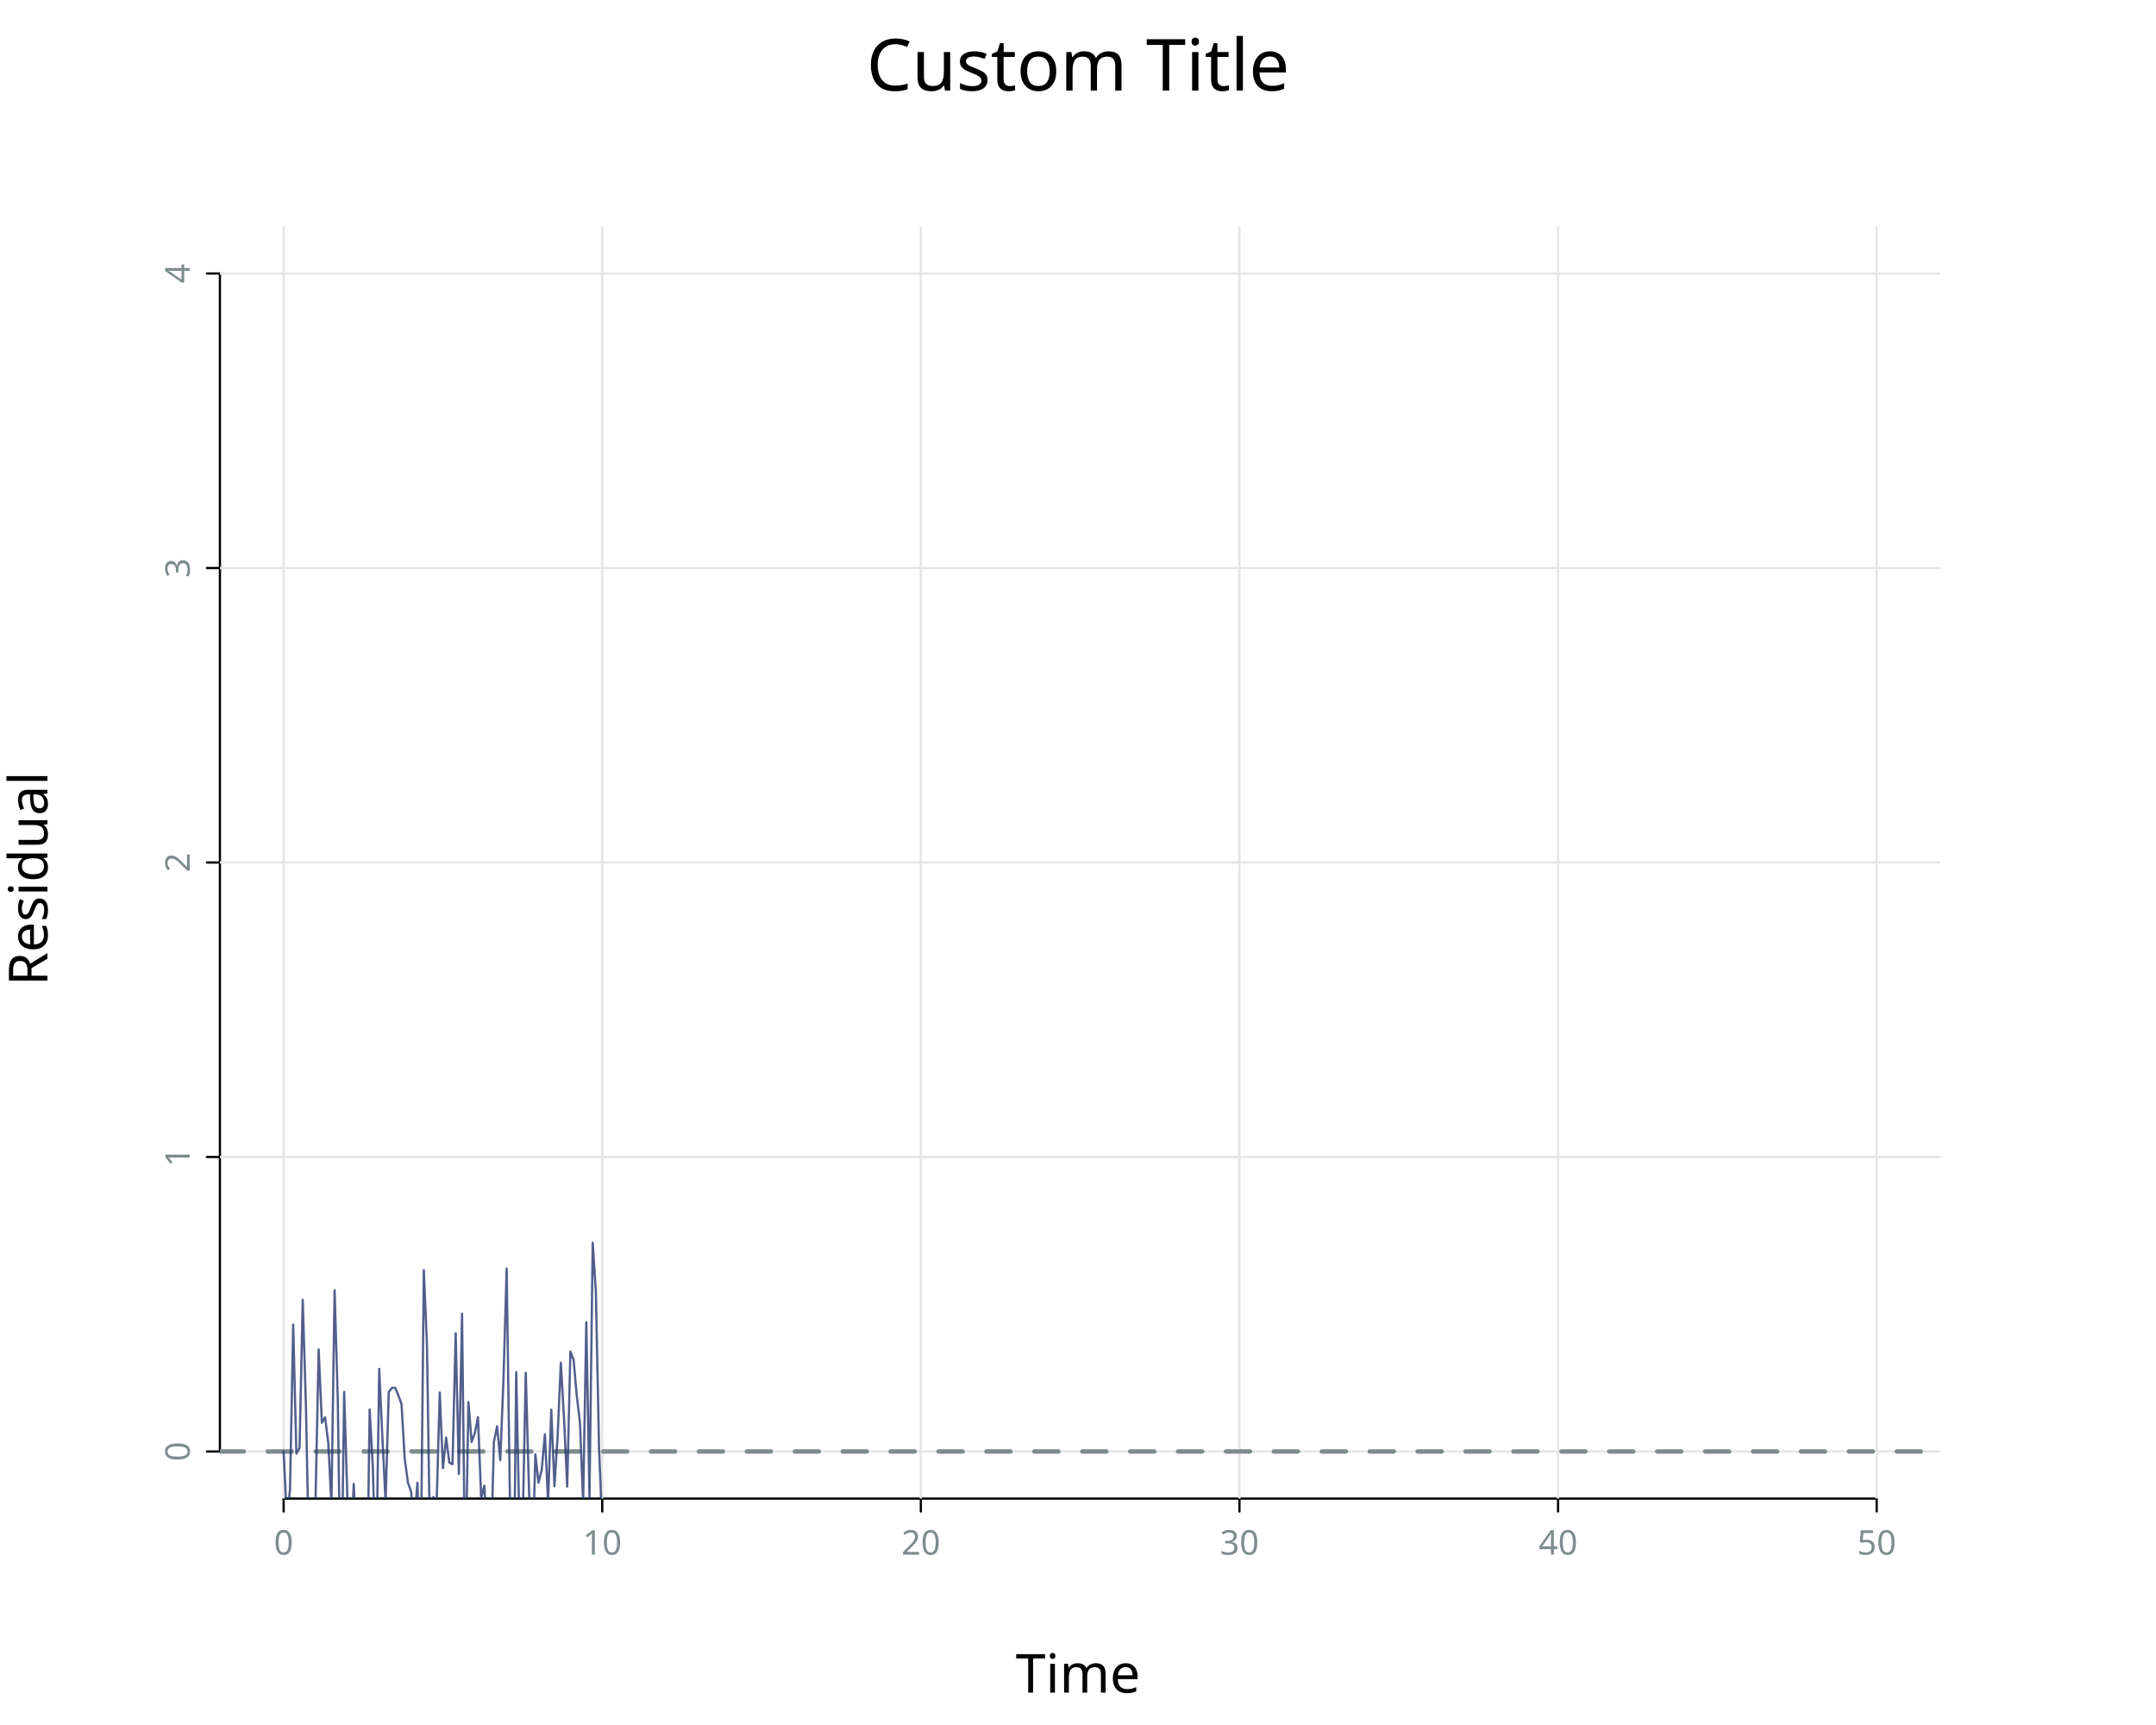
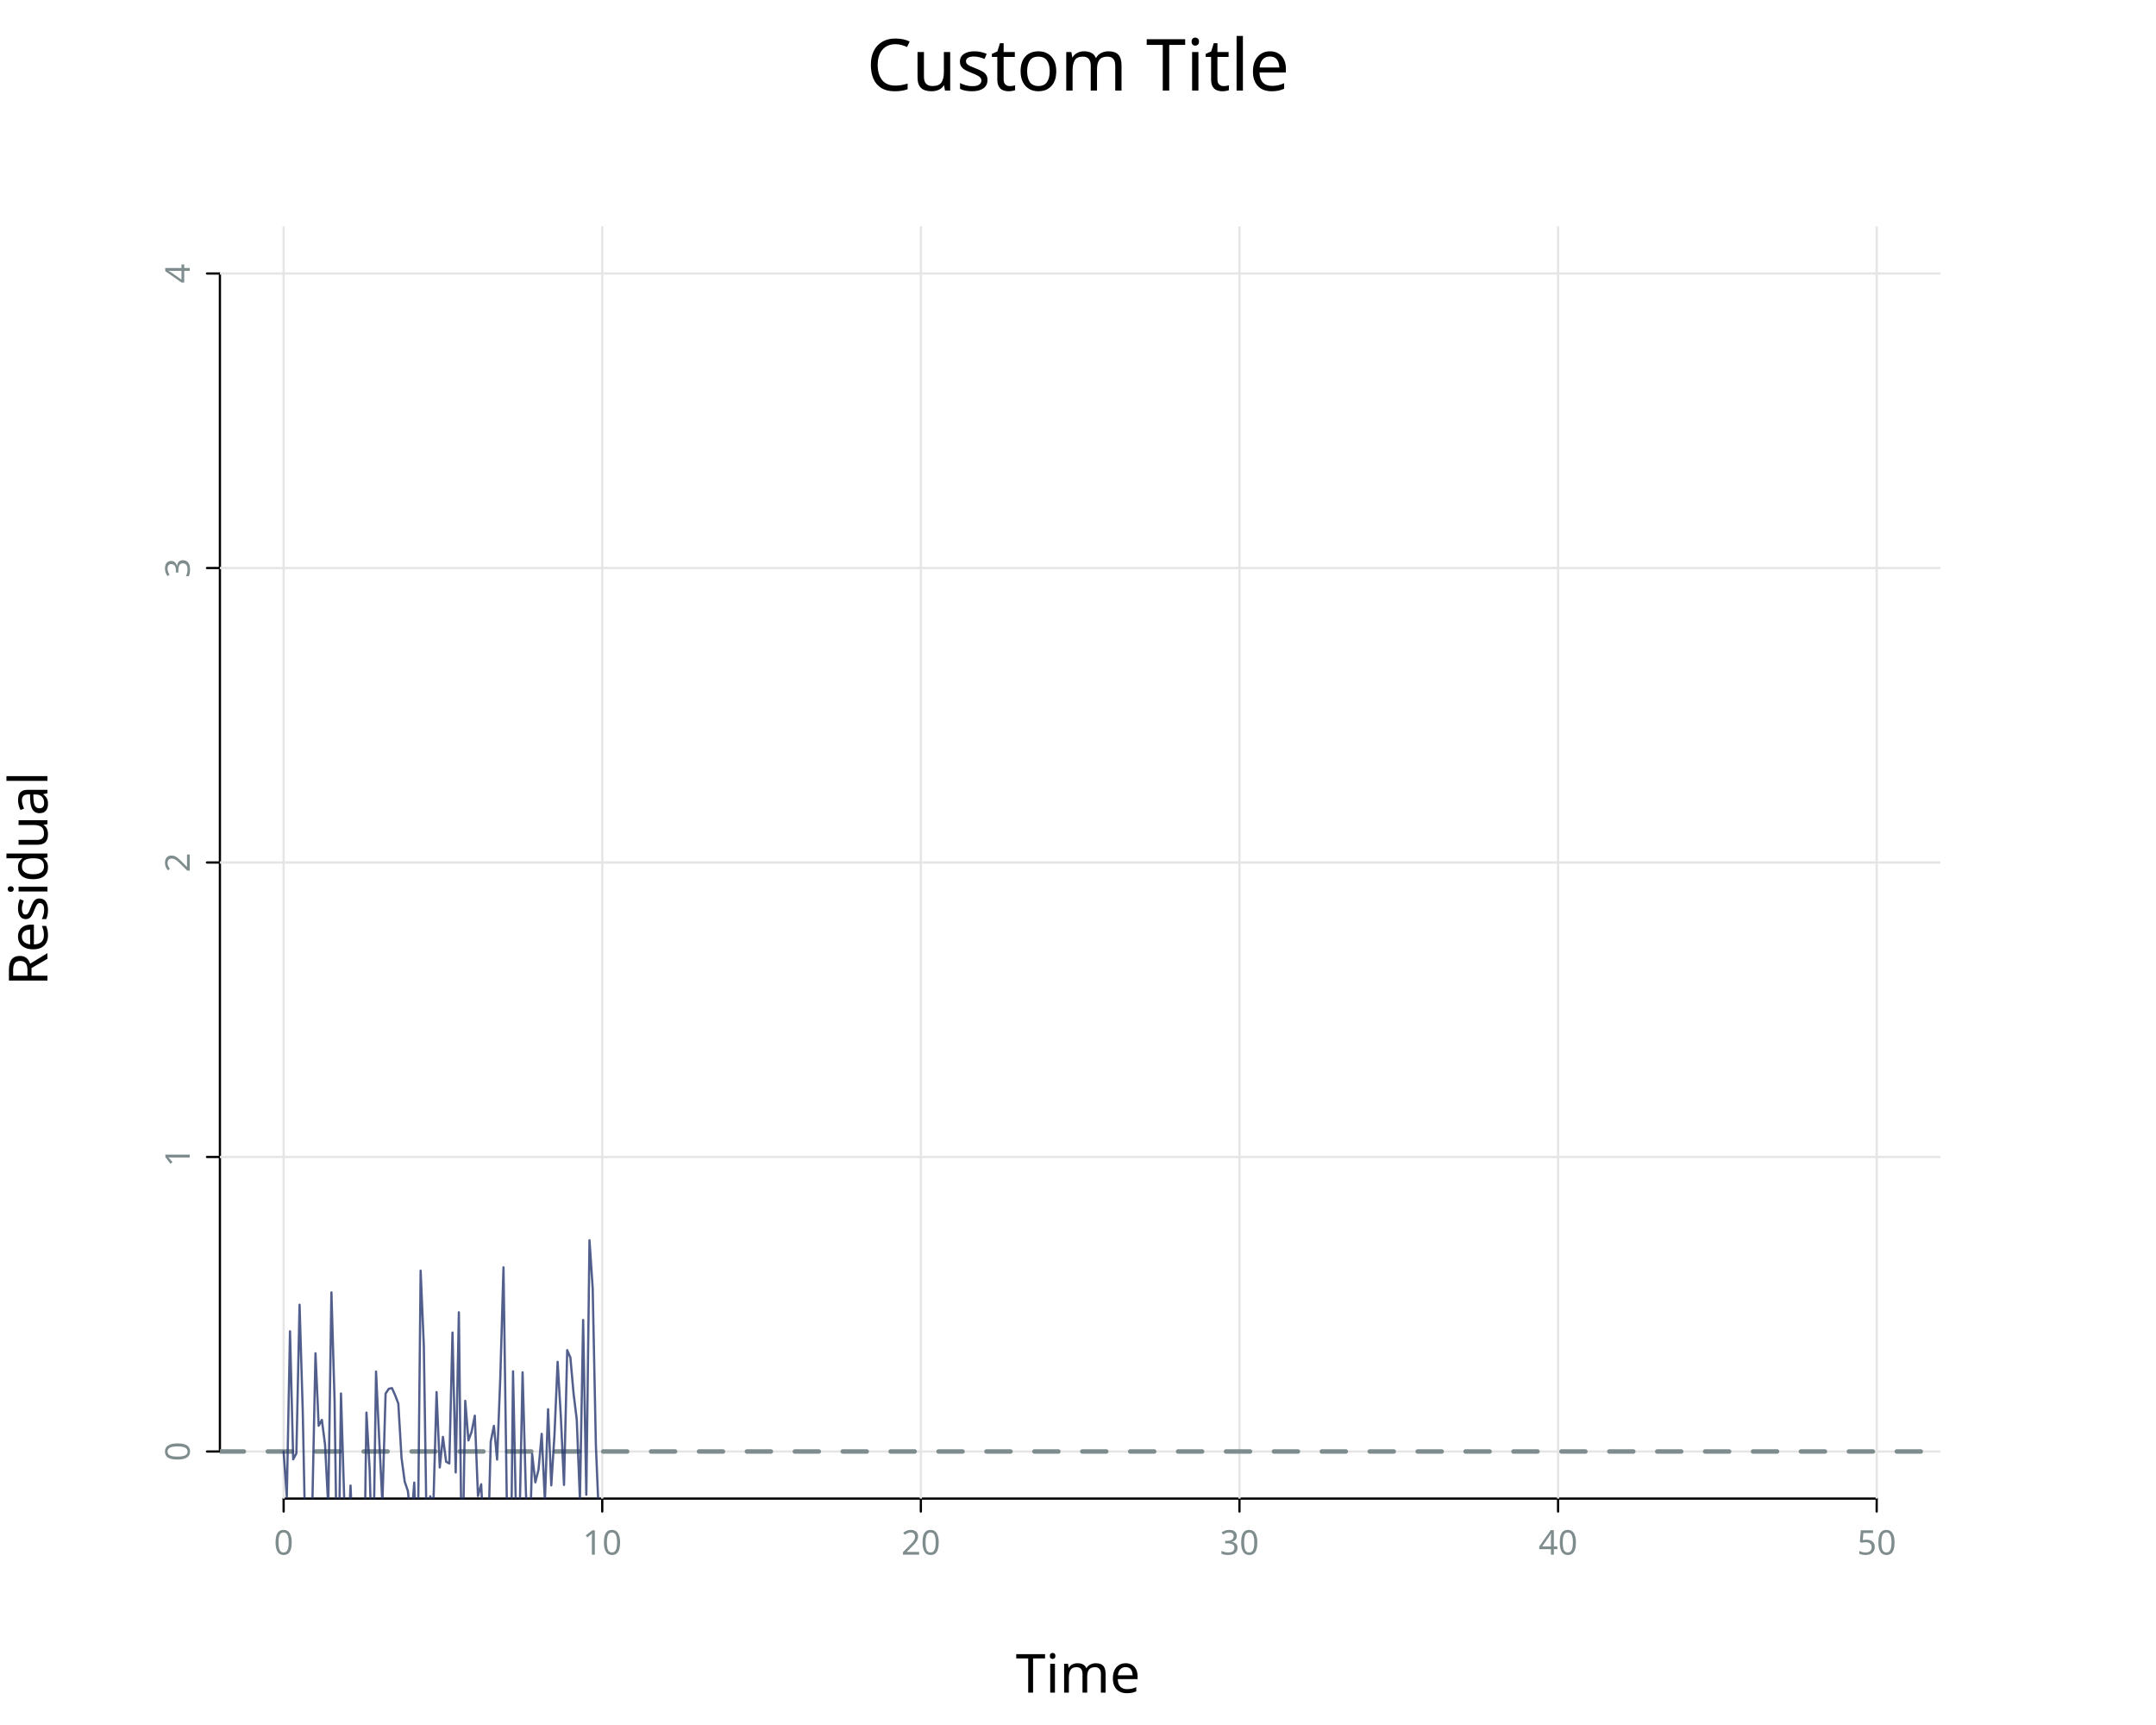
<svg xmlns="http://www.w3.org/2000/svg" class="svglite" data-engine-version="2.0" width="720.00pt" height="576.00pt" viewBox="0 0 720.00 576.00">
  <defs>
    <style type="text/css">
    .svglite line, .svglite polyline, .svglite polygon, .svglite path, .svglite rect, .svglite circle {
      fill: none;
      stroke: #000000;
      stroke-linecap: round;
      stroke-linejoin: round;
      stroke-miterlimit: 10.00;
    }
  </style>
  </defs>
  <rect width="100%" height="100%" style="stroke: none; fill: #FFFFFF;" />
  <defs>
    <clipPath id="cpMC4wMHw3MjAuMDB8MC4wMHw1NzYuMDA=">
      <rect x="0.00" y="0.00" width="720.00" height="576.00" />
    </clipPath>
  </defs>
  <g clip-path="url(#cpMC4wMHw3MjAuMDB8MC4wMHw1NzYuMDA=)">
    <line x1="94.72" y1="500.40" x2="626.72" y2="500.40" style="stroke-width: 0.75;" />
    <line x1="94.72" y1="500.40" x2="94.72" y2="504.72" style="stroke-width: 0.75;" />
    <line x1="201.12" y1="500.40" x2="201.12" y2="504.72" style="stroke-width: 0.75;" />
    <line x1="307.52" y1="500.40" x2="307.52" y2="504.72" style="stroke-width: 0.75;" />
    <line x1="413.92" y1="500.40" x2="413.92" y2="504.72" style="stroke-width: 0.75;" />
    <line x1="520.32" y1="500.40" x2="520.32" y2="504.72" style="stroke-width: 0.75;" />
    <line x1="626.72" y1="500.40" x2="626.72" y2="504.72" style="stroke-width: 0.75;" />
    <text x="94.72" y="519.12" text-anchor="middle" style="font-size: 11.40px; fill: #7F8C8D; font-family: sans;" textLength="6.34px" lengthAdjust="spacingAndGlyphs">0</text>
    <text x="201.12" y="519.12" text-anchor="middle" style="font-size: 11.40px; fill: #7F8C8D; font-family: sans;" textLength="12.68px" lengthAdjust="spacingAndGlyphs">10</text>
    <text x="307.52" y="519.12" text-anchor="middle" style="font-size: 11.40px; fill: #7F8C8D; font-family: sans;" textLength="12.68px" lengthAdjust="spacingAndGlyphs">20</text>
    <text x="413.92" y="519.12" text-anchor="middle" style="font-size: 11.40px; fill: #7F8C8D; font-family: sans;" textLength="12.68px" lengthAdjust="spacingAndGlyphs">30</text>
    <text x="520.32" y="519.12" text-anchor="middle" style="font-size: 11.40px; fill: #7F8C8D; font-family: sans;" textLength="12.68px" lengthAdjust="spacingAndGlyphs">40</text>
    <text x="626.72" y="519.12" text-anchor="middle" style="font-size: 11.40px; fill: #7F8C8D; font-family: sans;" textLength="12.68px" lengthAdjust="spacingAndGlyphs">50</text>
    <line x1="73.44" y1="484.67" x2="73.44" y2="91.33" style="stroke-width: 0.75;" />
    <line x1="73.44" y1="484.67" x2="69.12" y2="484.67" style="stroke-width: 0.75;" />
    <line x1="73.44" y1="386.33" x2="69.12" y2="386.33" style="stroke-width: 0.75;" />
    <line x1="73.44" y1="288.00" x2="69.12" y2="288.00" style="stroke-width: 0.75;" />
    <line x1="73.44" y1="189.67" x2="69.12" y2="189.67" style="stroke-width: 0.75;" />
    <line x1="73.44" y1="91.33" x2="69.12" y2="91.33" style="stroke-width: 0.75;" />
    <text transform="translate(63.36,484.67) rotate(-90)" text-anchor="middle" style="font-size: 11.40px; fill: #7F8C8D; font-family: sans;" textLength="6.34px" lengthAdjust="spacingAndGlyphs">0</text>
    <text transform="translate(63.36,386.33) rotate(-90)" text-anchor="middle" style="font-size: 11.40px; fill: #7F8C8D; font-family: sans;" textLength="6.34px" lengthAdjust="spacingAndGlyphs">1</text>
    <text transform="translate(63.36,288.00) rotate(-90)" text-anchor="middle" style="font-size: 11.40px; fill: #7F8C8D; font-family: sans;" textLength="6.34px" lengthAdjust="spacingAndGlyphs">2</text>
    <text transform="translate(63.36,189.67) rotate(-90)" text-anchor="middle" style="font-size: 11.40px; fill: #7F8C8D; font-family: sans;" textLength="6.34px" lengthAdjust="spacingAndGlyphs">3</text>
    <text transform="translate(63.36,91.33) rotate(-90)" text-anchor="middle" style="font-size: 11.40px; fill: #7F8C8D; font-family: sans;" textLength="6.34px" lengthAdjust="spacingAndGlyphs">4</text>
  </g>
  <defs>
    <clipPath id="cpNzMuNDR8NjQ4LjAwfDc1LjYwfDUwMC40MA==">
      <rect x="73.44" y="75.60" width="574.56" height="424.80" />
    </clipPath>
  </defs>
  <g clip-path="url(#cpNzMuNDR8NjQ4LjAwfDc1LjYwfDUwMC40MA==)">
    <line x1="73.44" y1="484.67" x2="648.00" y2="484.67" style="stroke-width: 0.75; stroke: #E5E5E5;" />
    <line x1="73.44" y1="386.33" x2="648.00" y2="386.33" style="stroke-width: 0.75; stroke: #E5E5E5;" />
    <line x1="73.44" y1="288.00" x2="648.00" y2="288.00" style="stroke-width: 0.75; stroke: #E5E5E5;" />
    <line x1="73.44" y1="189.67" x2="648.00" y2="189.67" style="stroke-width: 0.75; stroke: #E5E5E5;" />
    <line x1="73.44" y1="91.33" x2="648.00" y2="91.33" style="stroke-width: 0.75; stroke: #E5E5E5;" />
    <line x1="94.72" y1="500.40" x2="94.72" y2="75.60" style="stroke-width: 0.75; stroke: #E5E5E5;" />
    <line x1="201.12" y1="500.40" x2="201.12" y2="75.60" style="stroke-width: 0.75; stroke: #E5E5E5;" />
    <line x1="307.52" y1="500.40" x2="307.52" y2="75.60" style="stroke-width: 0.75; stroke: #E5E5E5;" />
    <line x1="413.92" y1="500.40" x2="413.92" y2="75.60" style="stroke-width: 0.75; stroke: #E5E5E5;" />
    <line x1="520.32" y1="500.40" x2="520.32" y2="75.60" style="stroke-width: 0.75; stroke: #E5E5E5;" />
    <line x1="626.72" y1="500.40" x2="626.72" y2="75.60" style="stroke-width: 0.75; stroke: #E5E5E5;" />
    <line x1="73.44" y1="484.67" x2="648.00" y2="484.67" style="stroke-width: 1.50; stroke: #7F8C8D; stroke-dasharray: 8.00,8.00;" />
-     <polyline points="94.72,484.67 95.78,506.66 96.85,497.49 97.91,442.27 98.98,485.39 100.04,483.51 101.10,434.03 102.17,469.74 103.23,522.76 104.30,507.57 105.36,501.57 106.42,450.60 107.49,475.09 108.55,473.26 109.62,481.66 110.68,502.38 111.74,430.83 112.81,467.53 113.87,543.50 114.94,464.76 116.00,500.02 117.06,519.65 118.13,495.47 119.19,521.05 120.26,513.84 121.32,511.95 122.38,546.03 123.45,470.64 124.51,489.89 125.58,529.48 126.64,457.10 127.70,480.01 128.77,501.41 129.83,464.83 130.90,463.42 131.96,463.38 133.02,465.90 134.09,468.83 135.15,487.05 136.22,494.97 137.28,498.07 138.34,508.75 139.41,495.08 140.47,528.41 141.54,424.12 142.60,449.61 143.66,519.81 144.73,499.85 145.79,502.72 146.86,464.93 147.92,490.24 148.98,480.01 150.05,488.35 151.11,488.94 152.18,445.21 153.24,492.16 154.30,438.64 155.37,531.14 156.43,468.16 157.50,481.48 158.56,478.57 159.62,473.25 160.69,500.14 161.75,496.10 162.82,518.25 163.88,522.04 164.94,481.42 166.01,476.24 167.07,487.60 168.14,460.46 169.20,423.58 170.26,498.65 171.33,556.45 172.39,458.15 173.46,509.48 174.52,510.31 175.58,458.40 176.65,497.07 177.71,526.79 178.78,485.62 179.84,495.11 180.90,490.81 181.97,478.91 183.03,501.58 184.10,470.70 185.16,496.25 186.22,479.50 187.29,455.03 188.35,473.45 189.42,496.37 190.48,451.30 191.54,453.98 192.61,466.08 193.67,474.93 194.74,501.75 195.80,441.51 196.86,500.07 197.93,414.96 198.99,431.32 200.06,483.80 201.12,509.49 " style="stroke-width: 0.75; stroke: #273871; stroke-opacity: 0.80;" />
+     <polyline points="94.72,484.67 95.78,499.87 96.85,444.54 97.91,487.28 98.98,485.27 100.04,435.67 101.10,470.99 102.17,523.86 103.23,508.80 104.30,502.85 105.36,451.88 106.42,476.08 107.49,474.12 108.55,482.40 109.62,503.04 110.68,431.54 111.74,467.89 112.81,543.74 113.87,465.30 114.94,500.40 116.00,520.08 117.06,496.04 118.13,521.61 119.19,514.53 120.26,512.71 121.32,546.84 122.38,471.68 123.45,490.73 124.51,530.23 125.58,457.99 126.64,480.63 127.70,501.91 128.77,465.34 129.83,463.74 130.90,463.51 131.96,465.88 133.02,468.68 134.09,486.79 135.15,494.72 136.22,497.87 137.28,508.60 138.34,495.05 139.41,528.39 140.47,424.30 141.54,449.40 142.60,519.40 143.66,499.63 144.73,502.57 145.79,464.84 146.86,490.01 147.92,479.79 148.98,488.08 150.05,488.67 151.11,444.95 152.18,491.67 153.24,438.19 154.30,530.44 155.37,467.75 156.43,480.98 157.50,478.05 158.56,472.71 159.62,499.54 160.69,495.61 161.75,517.81 162.82,521.79 163.88,481.34 164.94,476.10 166.01,487.37 167.07,460.22 168.14,423.18 169.20,497.91 170.26,555.81 171.33,457.92 172.39,509.08 173.46,510.03 174.52,458.23 175.58,496.72 176.65,526.49 177.71,485.52 178.78,494.98 179.84,490.69 180.90,478.78 181.97,501.37 183.03,470.56 184.10,495.99 185.16,479.27 186.22,454.74 187.29,472.97 188.35,495.83 189.42,450.83 190.48,453.32 191.54,465.27 192.61,474.05 193.67,500.86 194.74,440.75 195.80,499.11 196.86,414.13 197.93,430.15 198.99,482.41 200.06,508.20 201.12,501.20 " style="stroke-width: 0.75; stroke: #273871; stroke-opacity: 0.80;" />
  </g>
  <g clip-path="url(#cpMC4wMHw3MjAuMDB8MC4wMHw1NzYuMDA=)">
    <text x="360.00" y="30.24" text-anchor="middle" style="font-size: 24.00px; font-family: sans;" textLength="134.71px" lengthAdjust="spacingAndGlyphs">Custom Title</text>
    <text x="360.00" y="565.20" text-anchor="middle" style="font-size: 18.00px; font-family: sans;" textLength="40.00px" lengthAdjust="spacingAndGlyphs">Time</text>
    <text transform="translate(15.84,293.40) rotate(-90)" text-anchor="middle" style="font-size: 18.00px; font-family: sans;" textLength="70.05px" lengthAdjust="spacingAndGlyphs">Residual</text>
  </g>
  <defs>
    <clipPath id="cpODcuODR8NjYwLjk2fDEwMi4yNHw0NzAuMTY=">
      <rect x="87.84" y="102.24" width="573.12" height="367.92" />
    </clipPath>
  </defs>
  <g clip-path="url(#cpODcuODR8NjYwLjk2fDEwMi4yNHw0NzAuMTY=)">
</g>
</svg>
